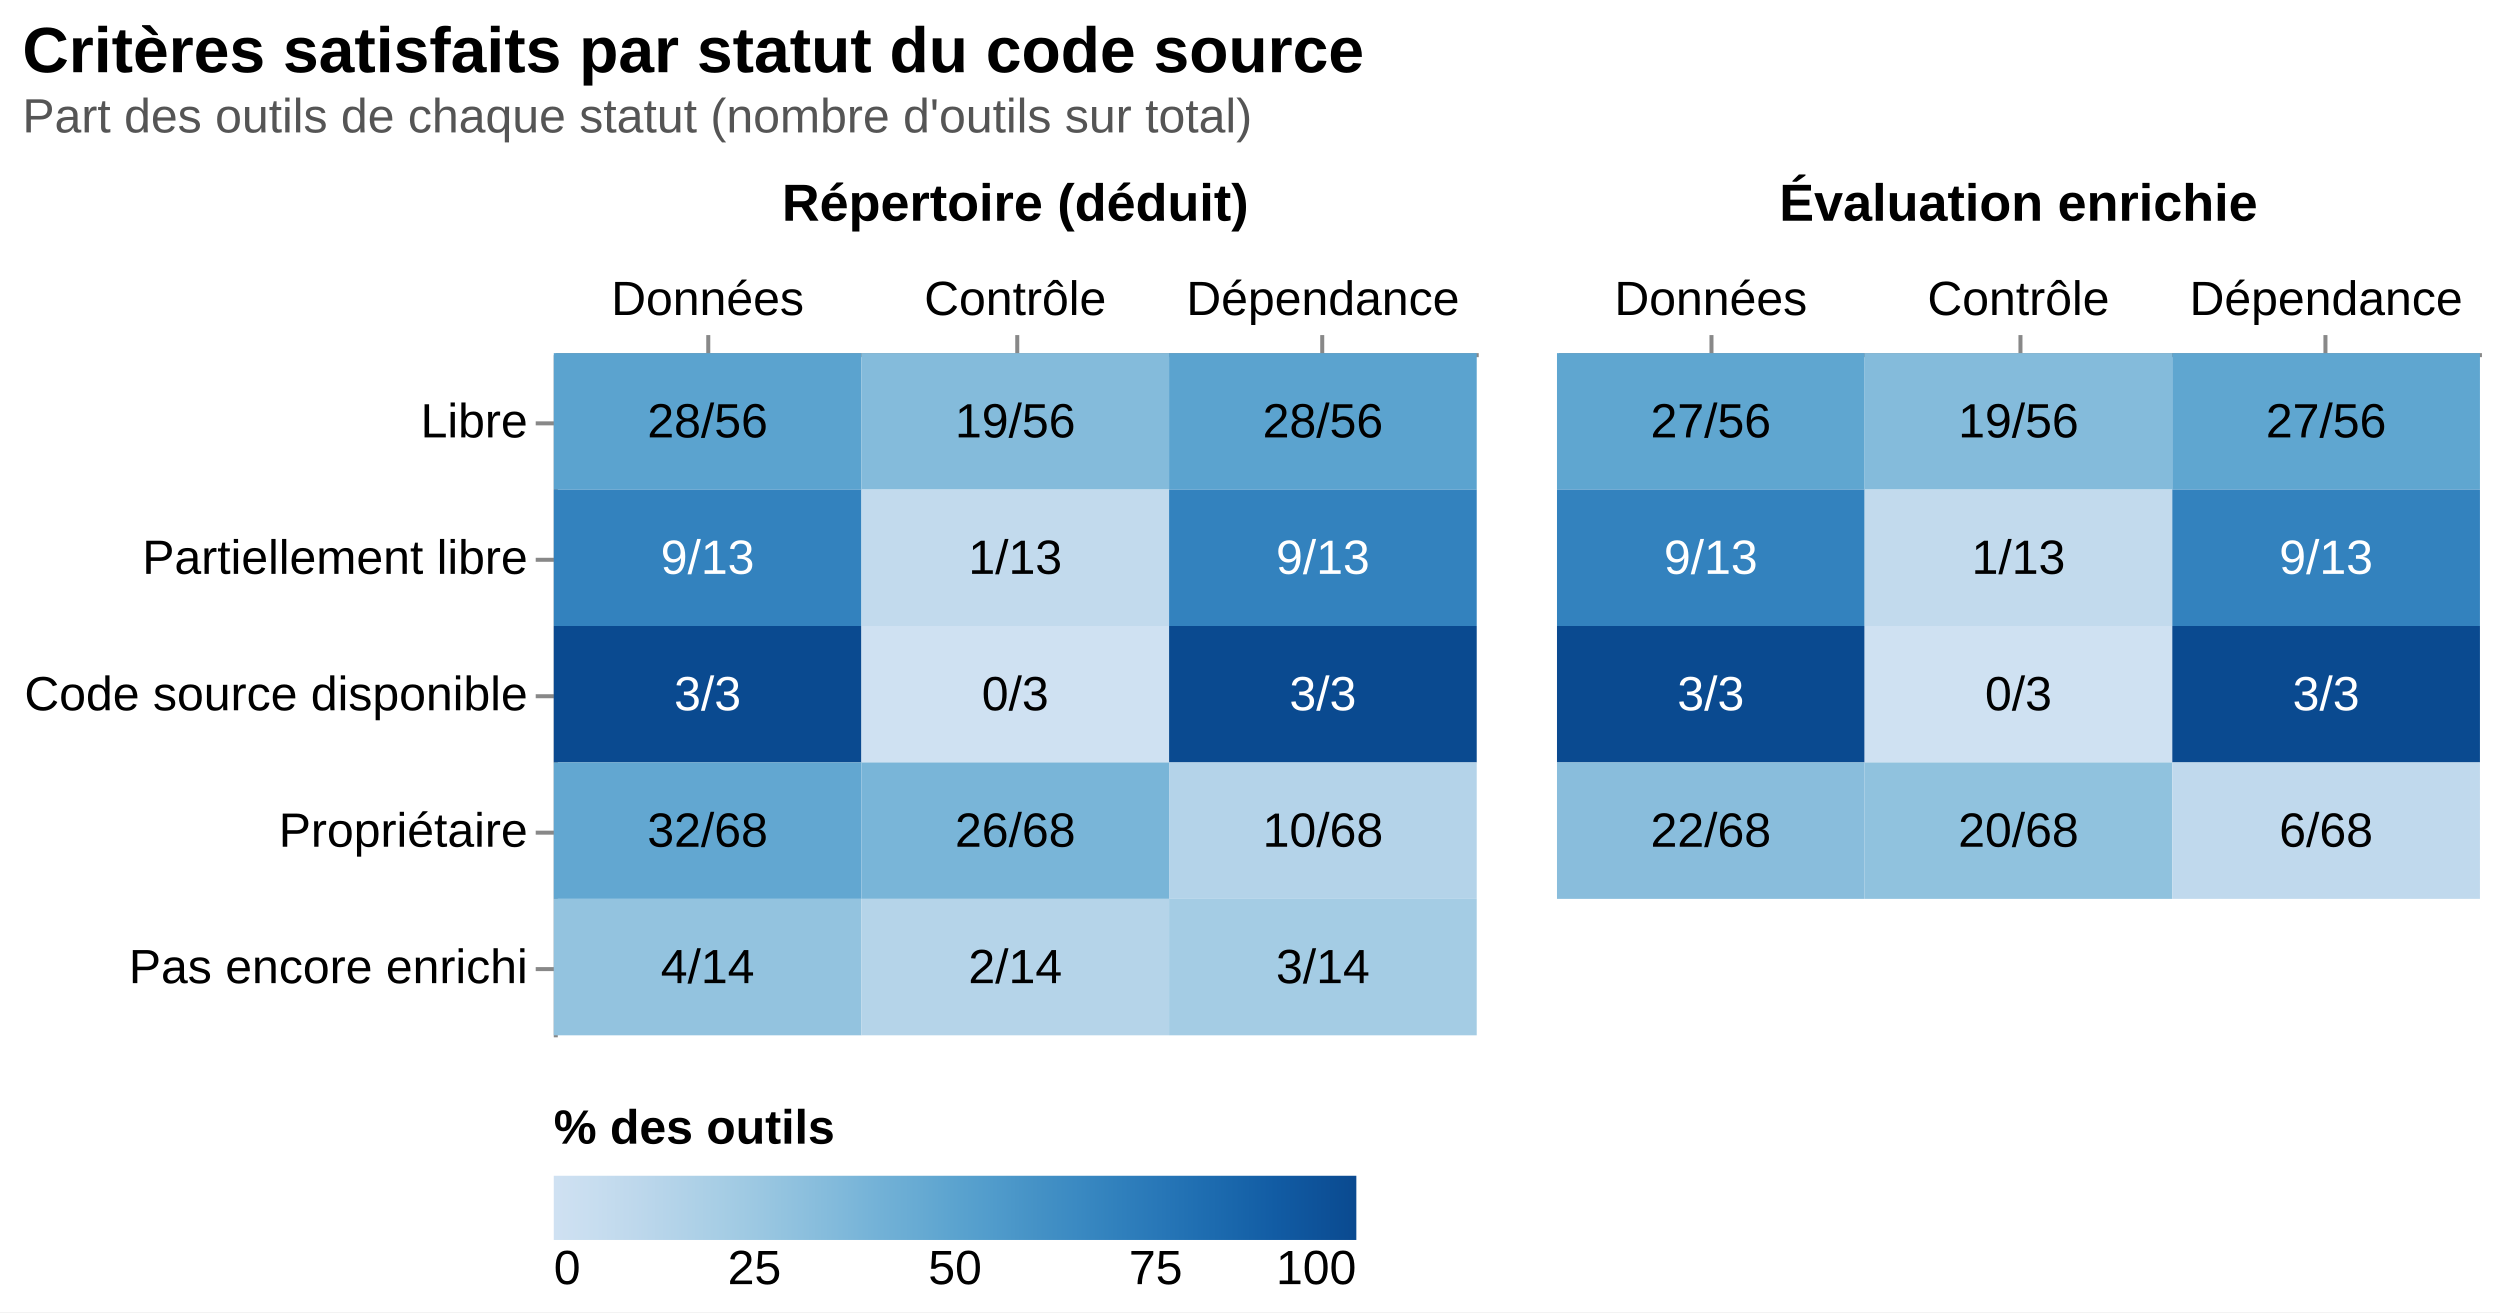
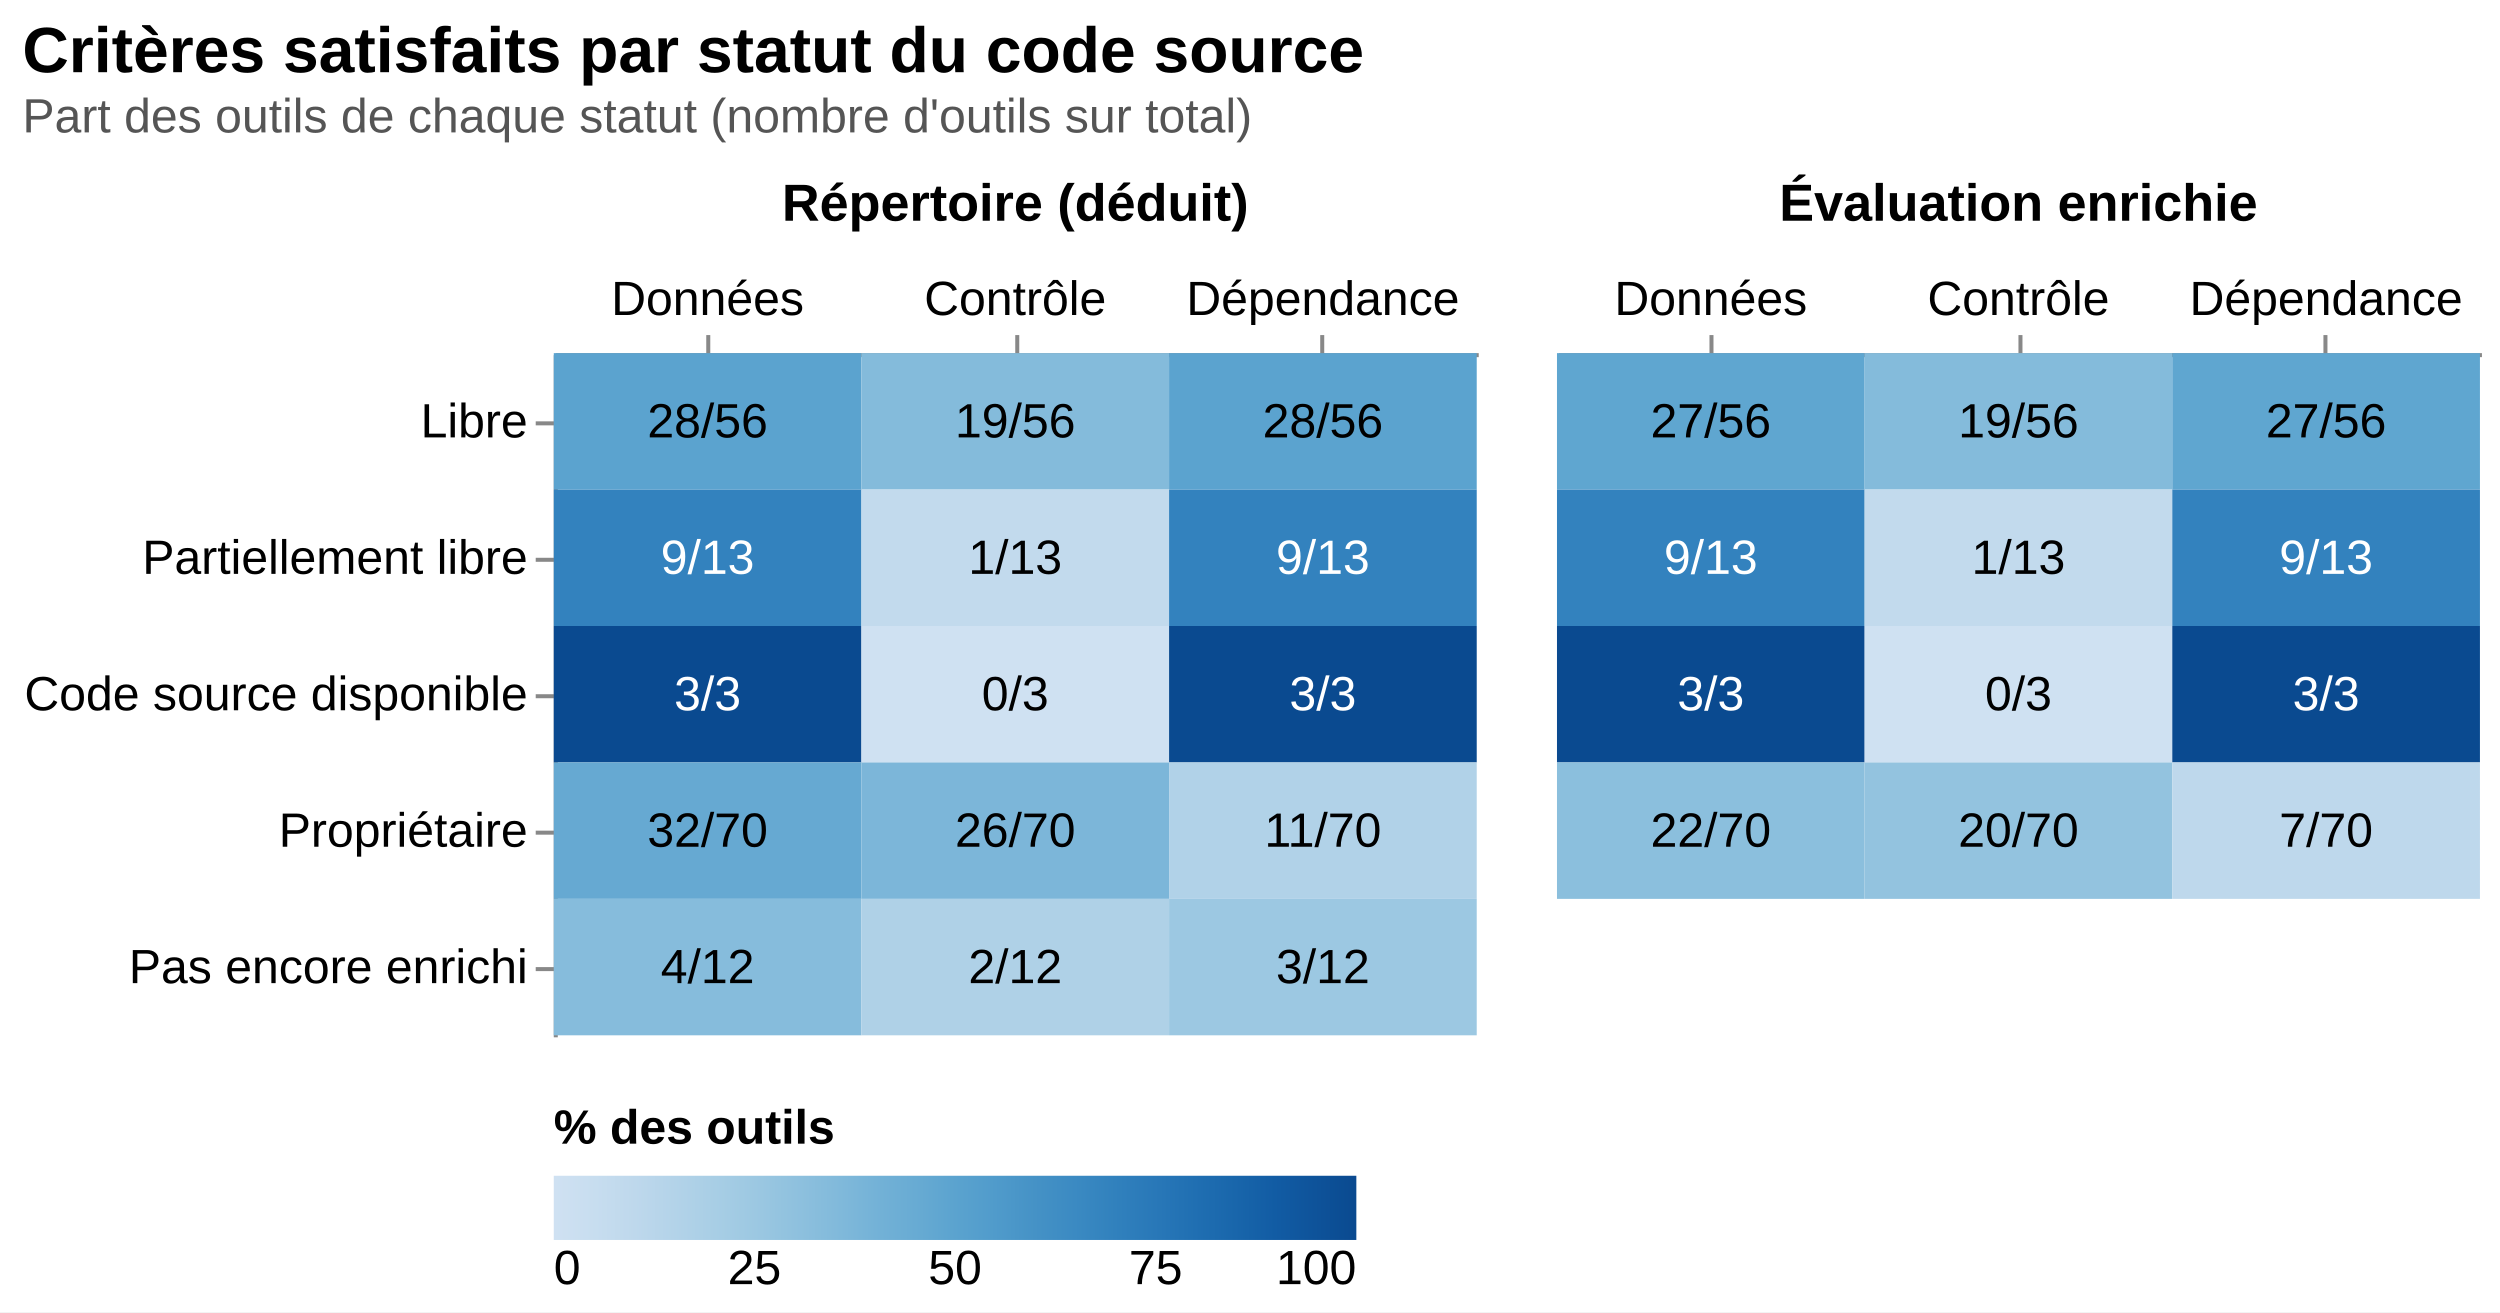
<svg xmlns="http://www.w3.org/2000/svg" version="1.1" class="marks" width="623" height="327" viewBox="0 0 623 327">
  <rect width="623" height="327" fill="white" />
  <g fill="none" stroke-miterlimit="10" transform="translate(138,88)">
    <g class="mark-group role-frame root" role="graphics-object" aria-roledescription="group mark container">
      <g transform="translate(0,0)">
        <path class="background" aria-hidden="true" d="M0,0h0v0h0Z" />
        <g>
          <g class="mark-group role-row-header row_header" role="graphics-object" aria-roledescription="group mark container">
            <g transform="translate(0,0)">
              <path class="background" aria-hidden="true" d="M0,0h0v170h0Z" />
              <g>
                <g class="mark-group role-axis" role="graphics-symbol" aria-roledescription="axis" aria-label="Y-axis for a discrete scale with 5 values: Libre, Partiellement libre, Code source disponible, Propriétaire, Pas encore enrichi">
                  <g transform="translate(0.5,0.5)">
                    <path class="background" aria-hidden="true" d="M0,0h0v0h0Z" pointer-events="none" />
                    <g>
                      <g class="mark-rule role-axis-tick" pointer-events="none">
                        <line transform="translate(0,17)" x2="-5" y2="0" stroke="#888888" stroke-width="1" opacity="1" />
                        <line transform="translate(0,51)" x2="-5" y2="0" stroke="#888888" stroke-width="1" opacity="1" />
                        <line transform="translate(0,85)" x2="-5" y2="0" stroke="#888888" stroke-width="1" opacity="1" />
                        <line transform="translate(0,119)" x2="-5" y2="0" stroke="#888888" stroke-width="1" opacity="1" />
                        <line transform="translate(0,153)" x2="-5" y2="0" stroke="#888888" stroke-width="1" opacity="1" />
                      </g>
                      <g class="mark-text role-axis-label" pointer-events="none">
                        <text text-anchor="end" transform="translate(-7,20.5)" font-family="Liberation Sans, Helvetica, Arial, sans-serif" font-size="12px" fill="#000" opacity="1">Libre</text>
                        <text text-anchor="end" transform="translate(-7,54.5)" font-family="Liberation Sans, Helvetica, Arial, sans-serif" font-size="12px" fill="#000" opacity="1">Partiellement libre</text>
                        <text text-anchor="end" transform="translate(-7,88.5)" font-family="Liberation Sans, Helvetica, Arial, sans-serif" font-size="12px" fill="#000" opacity="1">Code source disponible</text>
                        <text text-anchor="end" transform="translate(-7,122.5)" font-family="Liberation Sans, Helvetica, Arial, sans-serif" font-size="12px" fill="#000" opacity="1">Propriétaire</text>
                        <text text-anchor="end" transform="translate(-7,156.5)" font-family="Liberation Sans, Helvetica, Arial, sans-serif" font-size="12px" fill="#000" opacity="1">Pas encore enrichi</text>
                      </g>
                      <g class="mark-rule role-axis-domain" pointer-events="none">
                        <line transform="translate(0,0)" x2="0" y2="170" stroke="#888888" stroke-width="1" opacity="1" />
                      </g>
                    </g>
                    <path class="foreground" aria-hidden="true" d="" pointer-events="none" display="none" />
                  </g>
                </g>
              </g>
              <path class="foreground" aria-hidden="true" d="" display="none" />
            </g>
          </g>
          <g class="mark-group role-column-header column_header" role="graphics-object" aria-roledescription="group mark container">
            <g transform="translate(0,0)">
              <path class="background" aria-hidden="true" d="M0,0h230v0h-230Z" />
              <g>
                <g class="mark-group role-title">
                  <g transform="translate(115,-43)">
                    <path class="background" aria-hidden="true" d="M0,0h0v0h0Z" pointer-events="none" />
                    <g>
                      <g class="mark-text role-title-text" role="graphics-symbol" aria-roledescription="title" aria-label="Title text 'Répertoire (déduit)'" pointer-events="none">
                        <text text-anchor="middle" transform="translate(0,10)" font-family="Liberation Sans, Helvetica, Arial, sans-serif" font-size="13px" font-weight="bold" fill="#000" opacity="1">Répertoire (déduit)</text>
                      </g>
                    </g>
                    <path class="foreground" aria-hidden="true" d="" pointer-events="none" display="none" />
                  </g>
                </g>
                <g class="mark-group role-axis" role="graphics-symbol" aria-roledescription="axis" aria-label="X-axis for a discrete scale with 3 values: Données, Contrôle, Dépendance">
                  <g transform="translate(0.5,0.5)">
                    <path class="background" aria-hidden="true" d="M0,0h0v0h0Z" pointer-events="none" />
                    <g>
                      <g class="mark-rule role-axis-tick" pointer-events="none">
                        <line transform="translate(38,0)" x2="0" y2="-5" stroke="#888888" stroke-width="1" opacity="1" />
                        <line transform="translate(115,0)" x2="0" y2="-5" stroke="#888888" stroke-width="1" opacity="1" />
                        <line transform="translate(191,0)" x2="0" y2="-5" stroke="#888888" stroke-width="1" opacity="1" />
                      </g>
                      <g class="mark-text role-axis-label" pointer-events="none">
                        <text text-anchor="middle" transform="translate(37.83333,-10)" font-family="Liberation Sans, Helvetica, Arial, sans-serif" font-size="12px" fill="#000" opacity="1">Données</text>
                        <text text-anchor="middle" transform="translate(114.5,-10)" font-family="Liberation Sans, Helvetica, Arial, sans-serif" font-size="12px" fill="#000" opacity="1">Contrôle</text>
                        <text text-anchor="middle" transform="translate(191.1667,-10)" font-family="Liberation Sans, Helvetica, Arial, sans-serif" font-size="12px" fill="#000" opacity="1">Dépendance</text>
                      </g>
                      <g class="mark-rule role-axis-domain" pointer-events="none">
                        <line transform="translate(0,0)" x2="230" y2="0" stroke="#888888" stroke-width="1" opacity="1" />
                      </g>
                    </g>
                    <path class="foreground" aria-hidden="true" d="" pointer-events="none" display="none" />
                  </g>
                </g>
              </g>
              <path class="foreground" aria-hidden="true" d="" display="none" />
            </g>
            <g transform="translate(250,0)">
              <path class="background" aria-hidden="true" d="M0,0h230v0h-230Z" />
              <g>
                <g class="mark-group role-title">
                  <g transform="translate(115,-43)">
                    <path class="background" aria-hidden="true" d="M0,0h0v0h0Z" pointer-events="none" />
                    <g>
                      <g class="mark-text role-title-text" role="graphics-symbol" aria-roledescription="title" aria-label="Title text 'Évaluation enrichie'" pointer-events="none">
                        <text text-anchor="middle" transform="translate(0,10)" font-family="Liberation Sans, Helvetica, Arial, sans-serif" font-size="13px" font-weight="bold" fill="#000" opacity="1">Évaluation enrichie</text>
                      </g>
                    </g>
                    <path class="foreground" aria-hidden="true" d="" pointer-events="none" display="none" />
                  </g>
                </g>
                <g class="mark-group role-axis" role="graphics-symbol" aria-roledescription="axis" aria-label="X-axis for a discrete scale with 3 values: Données, Contrôle, Dépendance">
                  <g transform="translate(0.5,0.5)">
                    <path class="background" aria-hidden="true" d="M0,0h0v0h0Z" pointer-events="none" />
                    <g>
                      <g class="mark-rule role-axis-tick" pointer-events="none">
                        <line transform="translate(38,0)" x2="0" y2="-5" stroke="#888888" stroke-width="1" opacity="1" />
                        <line transform="translate(115,0)" x2="0" y2="-5" stroke="#888888" stroke-width="1" opacity="1" />
                        <line transform="translate(191,0)" x2="0" y2="-5" stroke="#888888" stroke-width="1" opacity="1" />
                      </g>
                      <g class="mark-text role-axis-label" pointer-events="none">
                        <text text-anchor="middle" transform="translate(37.83333,-10)" font-family="Liberation Sans, Helvetica, Arial, sans-serif" font-size="12px" fill="#000" opacity="1">Données</text>
                        <text text-anchor="middle" transform="translate(114.5,-10)" font-family="Liberation Sans, Helvetica, Arial, sans-serif" font-size="12px" fill="#000" opacity="1">Contrôle</text>
                        <text text-anchor="middle" transform="translate(191.1667,-10)" font-family="Liberation Sans, Helvetica, Arial, sans-serif" font-size="12px" fill="#000" opacity="1">Dépendance</text>
                      </g>
                      <g class="mark-rule role-axis-domain" pointer-events="none">
                        <line transform="translate(0,0)" x2="230" y2="0" stroke="#888888" stroke-width="1" opacity="1" />
                      </g>
                    </g>
                    <path class="foreground" aria-hidden="true" d="" pointer-events="none" display="none" />
                  </g>
                </g>
              </g>
              <path class="foreground" aria-hidden="true" d="" display="none" />
            </g>
          </g>
          <g class="mark-group role-scope cell" role="graphics-object" aria-roledescription="group mark container">
            <g transform="translate(0,0)">
              <path class="background" aria-hidden="true" d="M0,0h230v170h-230Z" />
              <g>
                <g class="mark-rect role-mark child_layer_0_marks" role="graphics-object" aria-roledescription="rect mark container">
                  <path aria-label="critere: Données; statut: Libre; % des outils: 50" role="graphics-symbol" aria-roledescription="rect mark" d="M0,0h76.667v34h-76.667Z" fill="rgb(91, 163, 207)" />
                  <path aria-label="critere: Contrôle; statut: Libre; % des outils: 33,9285714286" role="graphics-symbol" aria-roledescription="rect mark" d="M76.667,0h76.667v34h-76.667Z" fill="rgb(132, 187, 219)" />
                  <path aria-label="critere: Dépendance; statut: Libre; % des outils: 50" role="graphics-symbol" aria-roledescription="rect mark" d="M153.333,0h76.667v34h-76.667Z" fill="rgb(91, 163, 207)" />
                  <path aria-label="critere: Données; statut: Partiellement libre; % des outils: 69,2307692308" role="graphics-symbol" aria-roledescription="rect mark" d="M0,34h76.667v34h-76.667Z" fill="rgb(51, 130, 190)" />
                  <path aria-label="critere: Contrôle; statut: Partiellement libre; % des outils: 7,69230769231" role="graphics-symbol" aria-roledescription="rect mark" d="M76.667,34h76.667v34h-76.667Z" fill="rgb(194, 218, 237)" />
                  <path aria-label="critere: Dépendance; statut: Partiellement libre; % des outils: 69,2307692308" role="graphics-symbol" aria-roledescription="rect mark" d="M153.333,34h76.667v34h-76.667Z" fill="rgb(51, 130, 190)" />
                  <path aria-label="critere: Données; statut: Code source disponible; % des outils: 100" role="graphics-symbol" aria-roledescription="rect mark" d="M0,68h76.667v34h-76.667Z" fill="rgb(10, 74, 144)" />
                  <path aria-label="critere: Contrôle; statut: Code source disponible; % des outils: 0" role="graphics-symbol" aria-roledescription="rect mark" d="M76.667,68h76.667v34h-76.667Z" fill="rgb(207, 225, 242)" />
                  <path aria-label="critere: Dépendance; statut: Code source disponible; % des outils: 100" role="graphics-symbol" aria-roledescription="rect mark" d="M153.333,68h76.667v34h-76.667Z" fill="rgb(10, 74, 144)" />
-                   <path aria-label="critere: Données; statut: Propriétaire; % des outils: 47,0588235294" role="graphics-symbol" aria-roledescription="rect mark" d="M0,102h76.667v34h-76.667Z" fill="rgb(98, 167, 209)" />
-                   <path aria-label="critere: Contrôle; statut: Propriétaire; % des outils: 38,2352941176" role="graphics-symbol" aria-roledescription="rect mark" d="M76.667,102h76.667v34h-76.667Z" fill="rgb(121, 181, 216)" />
-                   <path aria-label="critere: Dépendance; statut: Propriétaire; % des outils: 14,7058823529" role="graphics-symbol" aria-roledescription="rect mark" d="M153.333,102h76.667v34h-76.667Z" fill="rgb(180, 211, 233)" />
-                   <path aria-label="critere: Données; statut: Pas encore enrichi; % des outils: 28,5714285714" role="graphics-symbol" aria-roledescription="rect mark" d="M0,136h76.667v34h-76.667Z" fill="rgb(147, 195, 223)" />
-                   <path aria-label="critere: Contrôle; statut: Pas encore enrichi; % des outils: 14,2857142857" role="graphics-symbol" aria-roledescription="rect mark" d="M76.667,136h76.667v34h-76.667Z" fill="rgb(181, 212, 233)" />
-                   <path aria-label="critere: Dépendance; statut: Pas encore enrichi; % des outils: 21,4285714286" role="graphics-symbol" aria-roledescription="rect mark" d="M153.333,136h76.667v34h-76.667Z" fill="rgb(164, 204, 228)" />
+                   <path aria-label="critere: Données; statut: Propriétaire; % des outils: 45,7142857143" role="graphics-symbol" aria-roledescription="rect mark" d="M0,102h76.667v34h-76.667Z" fill="rgb(102, 169, 210)" />
+                   <path aria-label="critere: Contrôle; statut: Propriétaire; % des outils: 37,1428571429" role="graphics-symbol" aria-roledescription="rect mark" d="M76.667,102h76.667v34h-76.667Z" fill="rgb(124, 182, 217)" />
+                   <path aria-label="critere: Dépendance; statut: Propriétaire; % des outils: 15,7142857143" role="graphics-symbol" aria-roledescription="rect mark" d="M153.333,102h76.667v34h-76.667Z" fill="rgb(177, 210, 232)" />
+                   <path aria-label="critere: Données; statut: Pas encore enrichi; % des outils: 33,3333333333" role="graphics-symbol" aria-roledescription="rect mark" d="M0,136h76.667v34h-76.667Z" fill="rgb(134, 188, 220)" />
+                   <path aria-label="critere: Contrôle; statut: Pas encore enrichi; % des outils: 16,6666666667" role="graphics-symbol" aria-roledescription="rect mark" d="M76.667,136h76.667v34h-76.667Z" fill="rgb(175, 209, 231)" />
+                   <path aria-label="critere: Dépendance; statut: Pas encore enrichi; % des outils: 25" role="graphics-symbol" aria-roledescription="rect mark" d="M153.333,136h76.667v34h-76.667Z" fill="rgb(156, 200, 226)" />
                </g>
                <g class="mark-text role-mark child_layer_1_marks" role="graphics-object" aria-roledescription="text mark container">
                  <text aria-label="critere: Données; statut: Libre; etiquette: 28/56" role="graphics-symbol" aria-roledescription="text mark" text-anchor="middle" transform="translate(38.33333,21)" font-family="Liberation Sans, Helvetica, Arial, sans-serif" font-size="12px" fill="black">28/56</text>
                  <text aria-label="critere: Contrôle; statut: Libre; etiquette: 19/56" role="graphics-symbol" aria-roledescription="text mark" text-anchor="middle" transform="translate(115,21)" font-family="Liberation Sans, Helvetica, Arial, sans-serif" font-size="12px" fill="black">19/56</text>
                  <text aria-label="critere: Dépendance; statut: Libre; etiquette: 28/56" role="graphics-symbol" aria-roledescription="text mark" text-anchor="middle" transform="translate(191.6667,21)" font-family="Liberation Sans, Helvetica, Arial, sans-serif" font-size="12px" fill="black">28/56</text>
                  <text aria-label="critere: Données; statut: Partiellement libre; etiquette: 9/13" role="graphics-symbol" aria-roledescription="text mark" text-anchor="middle" transform="translate(38.33333,55)" font-family="Liberation Sans, Helvetica, Arial, sans-serif" font-size="12px" fill="white">9/13</text>
                  <text aria-label="critere: Contrôle; statut: Partiellement libre; etiquette: 1/13" role="graphics-symbol" aria-roledescription="text mark" text-anchor="middle" transform="translate(115,55)" font-family="Liberation Sans, Helvetica, Arial, sans-serif" font-size="12px" fill="black">1/13</text>
                  <text aria-label="critere: Dépendance; statut: Partiellement libre; etiquette: 9/13" role="graphics-symbol" aria-roledescription="text mark" text-anchor="middle" transform="translate(191.6667,55)" font-family="Liberation Sans, Helvetica, Arial, sans-serif" font-size="12px" fill="white">9/13</text>
                  <text aria-label="critere: Données; statut: Code source disponible; etiquette: 3/3" role="graphics-symbol" aria-roledescription="text mark" text-anchor="middle" transform="translate(38.33333,89)" font-family="Liberation Sans, Helvetica, Arial, sans-serif" font-size="12px" fill="white">3/3</text>
                  <text aria-label="critere: Contrôle; statut: Code source disponible; etiquette: 0/3" role="graphics-symbol" aria-roledescription="text mark" text-anchor="middle" transform="translate(115,89)" font-family="Liberation Sans, Helvetica, Arial, sans-serif" font-size="12px" fill="black">0/3</text>
                  <text aria-label="critere: Dépendance; statut: Code source disponible; etiquette: 3/3" role="graphics-symbol" aria-roledescription="text mark" text-anchor="middle" transform="translate(191.6667,89)" font-family="Liberation Sans, Helvetica, Arial, sans-serif" font-size="12px" fill="white">3/3</text>
-                   <text aria-label="critere: Données; statut: Propriétaire; etiquette: 32/68" role="graphics-symbol" aria-roledescription="text mark" text-anchor="middle" transform="translate(38.33333,123)" font-family="Liberation Sans, Helvetica, Arial, sans-serif" font-size="12px" fill="black">32/68</text>
-                   <text aria-label="critere: Contrôle; statut: Propriétaire; etiquette: 26/68" role="graphics-symbol" aria-roledescription="text mark" text-anchor="middle" transform="translate(115,123)" font-family="Liberation Sans, Helvetica, Arial, sans-serif" font-size="12px" fill="black">26/68</text>
-                   <text aria-label="critere: Dépendance; statut: Propriétaire; etiquette: 10/68" role="graphics-symbol" aria-roledescription="text mark" text-anchor="middle" transform="translate(191.6667,123)" font-family="Liberation Sans, Helvetica, Arial, sans-serif" font-size="12px" fill="black">10/68</text>
-                   <text aria-label="critere: Données; statut: Pas encore enrichi; etiquette: 4/14" role="graphics-symbol" aria-roledescription="text mark" text-anchor="middle" transform="translate(38.33333,157)" font-family="Liberation Sans, Helvetica, Arial, sans-serif" font-size="12px" fill="black">4/14</text>
-                   <text aria-label="critere: Contrôle; statut: Pas encore enrichi; etiquette: 2/14" role="graphics-symbol" aria-roledescription="text mark" text-anchor="middle" transform="translate(115,157)" font-family="Liberation Sans, Helvetica, Arial, sans-serif" font-size="12px" fill="black">2/14</text>
-                   <text aria-label="critere: Dépendance; statut: Pas encore enrichi; etiquette: 3/14" role="graphics-symbol" aria-roledescription="text mark" text-anchor="middle" transform="translate(191.6667,157)" font-family="Liberation Sans, Helvetica, Arial, sans-serif" font-size="12px" fill="black">3/14</text>
+                   <text aria-label="critere: Données; statut: Propriétaire; etiquette: 32/70" role="graphics-symbol" aria-roledescription="text mark" text-anchor="middle" transform="translate(38.33333,123)" font-family="Liberation Sans, Helvetica, Arial, sans-serif" font-size="12px" fill="black">32/70</text>
+                   <text aria-label="critere: Contrôle; statut: Propriétaire; etiquette: 26/70" role="graphics-symbol" aria-roledescription="text mark" text-anchor="middle" transform="translate(115,123)" font-family="Liberation Sans, Helvetica, Arial, sans-serif" font-size="12px" fill="black">26/70</text>
+                   <text aria-label="critere: Dépendance; statut: Propriétaire; etiquette: 11/70" role="graphics-symbol" aria-roledescription="text mark" text-anchor="middle" transform="translate(191.6667,123)" font-family="Liberation Sans, Helvetica, Arial, sans-serif" font-size="12px" fill="black">11/70</text>
+                   <text aria-label="critere: Données; statut: Pas encore enrichi; etiquette: 4/12" role="graphics-symbol" aria-roledescription="text mark" text-anchor="middle" transform="translate(38.33333,157)" font-family="Liberation Sans, Helvetica, Arial, sans-serif" font-size="12px" fill="black">4/12</text>
+                   <text aria-label="critere: Contrôle; statut: Pas encore enrichi; etiquette: 2/12" role="graphics-symbol" aria-roledescription="text mark" text-anchor="middle" transform="translate(115,157)" font-family="Liberation Sans, Helvetica, Arial, sans-serif" font-size="12px" fill="black">2/12</text>
+                   <text aria-label="critere: Dépendance; statut: Pas encore enrichi; etiquette: 3/12" role="graphics-symbol" aria-roledescription="text mark" text-anchor="middle" transform="translate(191.6667,157)" font-family="Liberation Sans, Helvetica, Arial, sans-serif" font-size="12px" fill="black">3/12</text>
                </g>
              </g>
              <path class="foreground" aria-hidden="true" d="" display="none" />
            </g>
            <g transform="translate(250,0)">
              <path class="background" aria-hidden="true" d="M0,0h230v170h-230Z" />
              <g>
                <g class="mark-rect role-mark child_layer_0_marks" role="graphics-object" aria-roledescription="rect mark container">
                  <path aria-label="critere: Données; statut: Libre; % des outils: 48,2142857143" role="graphics-symbol" aria-roledescription="rect mark" d="M0,0h76.667v34h-76.667Z" fill="rgb(95, 166, 208)" />
                  <path aria-label="critere: Contrôle; statut: Libre; % des outils: 33,9285714286" role="graphics-symbol" aria-roledescription="rect mark" d="M76.667,0h76.667v34h-76.667Z" fill="rgb(132, 187, 219)" />
                  <path aria-label="critere: Dépendance; statut: Libre; % des outils: 48,2142857143" role="graphics-symbol" aria-roledescription="rect mark" d="M153.333,0h76.667v34h-76.667Z" fill="rgb(95, 166, 208)" />
                  <path aria-label="critere: Données; statut: Partiellement libre; % des outils: 69,2307692308" role="graphics-symbol" aria-roledescription="rect mark" d="M0,34h76.667v34h-76.667Z" fill="rgb(51, 130, 190)" />
                  <path aria-label="critere: Contrôle; statut: Partiellement libre; % des outils: 7,69230769231" role="graphics-symbol" aria-roledescription="rect mark" d="M76.667,34h76.667v34h-76.667Z" fill="rgb(194, 218, 237)" />
                  <path aria-label="critere: Dépendance; statut: Partiellement libre; % des outils: 69,2307692308" role="graphics-symbol" aria-roledescription="rect mark" d="M153.333,34h76.667v34h-76.667Z" fill="rgb(51, 130, 190)" />
                  <path aria-label="critere: Données; statut: Code source disponible; % des outils: 100" role="graphics-symbol" aria-roledescription="rect mark" d="M0,68h76.667v34h-76.667Z" fill="rgb(10, 74, 144)" />
                  <path aria-label="critere: Contrôle; statut: Code source disponible; % des outils: 0" role="graphics-symbol" aria-roledescription="rect mark" d="M76.667,68h76.667v34h-76.667Z" fill="rgb(207, 225, 242)" />
                  <path aria-label="critere: Dépendance; statut: Code source disponible; % des outils: 100" role="graphics-symbol" aria-roledescription="rect mark" d="M153.333,68h76.667v34h-76.667Z" fill="rgb(10, 74, 144)" />
-                   <path aria-label="critere: Données; statut: Propriétaire; % des outils: 32,3529411765" role="graphics-symbol" aria-roledescription="rect mark" d="M0,102h76.667v34h-76.667Z" fill="rgb(137, 189, 220)" />
-                   <path aria-label="critere: Contrôle; statut: Propriétaire; % des outils: 29,4117647059" role="graphics-symbol" aria-roledescription="rect mark" d="M76.667,102h76.667v34h-76.667Z" fill="rgb(144, 194, 222)" />
-                   <path aria-label="critere: Dépendance; statut: Propriétaire; % des outils: 8,82352941176" role="graphics-symbol" aria-roledescription="rect mark" d="M153.333,102h76.667v34h-76.667Z" fill="rgb(192, 217, 237)" />
+                   <path aria-label="critere: Données; statut: Propriétaire; % des outils: 31,4285714286" role="graphics-symbol" aria-roledescription="rect mark" d="M0,102h76.667v34h-76.667Z" fill="rgb(139, 191, 221)" />
+                   <path aria-label="critere: Contrôle; statut: Propriétaire; % des outils: 28,5714285714" role="graphics-symbol" aria-roledescription="rect mark" d="M76.667,102h76.667v34h-76.667Z" fill="rgb(147, 195, 223)" />
+                   <path aria-label="critere: Dépendance; statut: Propriétaire; % des outils: 10" role="graphics-symbol" aria-roledescription="rect mark" d="M153.333,102h76.667v34h-76.667Z" fill="rgb(190, 216, 236)" />
                </g>
                <g class="mark-text role-mark child_layer_1_marks" role="graphics-object" aria-roledescription="text mark container">
                  <text aria-label="critere: Données; statut: Libre; etiquette: 27/56" role="graphics-symbol" aria-roledescription="text mark" text-anchor="middle" transform="translate(38.33333,21)" font-family="Liberation Sans, Helvetica, Arial, sans-serif" font-size="12px" fill="black">27/56</text>
                  <text aria-label="critere: Contrôle; statut: Libre; etiquette: 19/56" role="graphics-symbol" aria-roledescription="text mark" text-anchor="middle" transform="translate(115,21)" font-family="Liberation Sans, Helvetica, Arial, sans-serif" font-size="12px" fill="black">19/56</text>
                  <text aria-label="critere: Dépendance; statut: Libre; etiquette: 27/56" role="graphics-symbol" aria-roledescription="text mark" text-anchor="middle" transform="translate(191.6667,21)" font-family="Liberation Sans, Helvetica, Arial, sans-serif" font-size="12px" fill="black">27/56</text>
                  <text aria-label="critere: Données; statut: Partiellement libre; etiquette: 9/13" role="graphics-symbol" aria-roledescription="text mark" text-anchor="middle" transform="translate(38.33333,55)" font-family="Liberation Sans, Helvetica, Arial, sans-serif" font-size="12px" fill="white">9/13</text>
                  <text aria-label="critere: Contrôle; statut: Partiellement libre; etiquette: 1/13" role="graphics-symbol" aria-roledescription="text mark" text-anchor="middle" transform="translate(115,55)" font-family="Liberation Sans, Helvetica, Arial, sans-serif" font-size="12px" fill="black">1/13</text>
                  <text aria-label="critere: Dépendance; statut: Partiellement libre; etiquette: 9/13" role="graphics-symbol" aria-roledescription="text mark" text-anchor="middle" transform="translate(191.6667,55)" font-family="Liberation Sans, Helvetica, Arial, sans-serif" font-size="12px" fill="white">9/13</text>
                  <text aria-label="critere: Données; statut: Code source disponible; etiquette: 3/3" role="graphics-symbol" aria-roledescription="text mark" text-anchor="middle" transform="translate(38.33333,89)" font-family="Liberation Sans, Helvetica, Arial, sans-serif" font-size="12px" fill="white">3/3</text>
                  <text aria-label="critere: Contrôle; statut: Code source disponible; etiquette: 0/3" role="graphics-symbol" aria-roledescription="text mark" text-anchor="middle" transform="translate(115,89)" font-family="Liberation Sans, Helvetica, Arial, sans-serif" font-size="12px" fill="black">0/3</text>
                  <text aria-label="critere: Dépendance; statut: Code source disponible; etiquette: 3/3" role="graphics-symbol" aria-roledescription="text mark" text-anchor="middle" transform="translate(191.6667,89)" font-family="Liberation Sans, Helvetica, Arial, sans-serif" font-size="12px" fill="white">3/3</text>
-                   <text aria-label="critere: Données; statut: Propriétaire; etiquette: 22/68" role="graphics-symbol" aria-roledescription="text mark" text-anchor="middle" transform="translate(38.33333,123)" font-family="Liberation Sans, Helvetica, Arial, sans-serif" font-size="12px" fill="black">22/68</text>
-                   <text aria-label="critere: Contrôle; statut: Propriétaire; etiquette: 20/68" role="graphics-symbol" aria-roledescription="text mark" text-anchor="middle" transform="translate(115,123)" font-family="Liberation Sans, Helvetica, Arial, sans-serif" font-size="12px" fill="black">20/68</text>
-                   <text aria-label="critere: Dépendance; statut: Propriétaire; etiquette: 6/68" role="graphics-symbol" aria-roledescription="text mark" text-anchor="middle" transform="translate(191.6667,123)" font-family="Liberation Sans, Helvetica, Arial, sans-serif" font-size="12px" fill="black">6/68</text>
+                   <text aria-label="critere: Données; statut: Propriétaire; etiquette: 22/70" role="graphics-symbol" aria-roledescription="text mark" text-anchor="middle" transform="translate(38.33333,123)" font-family="Liberation Sans, Helvetica, Arial, sans-serif" font-size="12px" fill="black">22/70</text>
+                   <text aria-label="critere: Contrôle; statut: Propriétaire; etiquette: 20/70" role="graphics-symbol" aria-roledescription="text mark" text-anchor="middle" transform="translate(115,123)" font-family="Liberation Sans, Helvetica, Arial, sans-serif" font-size="12px" fill="black">20/70</text>
+                   <text aria-label="critere: Dépendance; statut: Propriétaire; etiquette: 7/70" role="graphics-symbol" aria-roledescription="text mark" text-anchor="middle" transform="translate(191.6667,123)" font-family="Liberation Sans, Helvetica, Arial, sans-serif" font-size="12px" fill="black">7/70</text>
                </g>
              </g>
              <path class="foreground" aria-hidden="true" d="" display="none" />
            </g>
          </g>
          <g class="mark-group role-legend" role="graphics-symbol" aria-roledescription="legend" aria-label="Gradient legend titled '% des outils' for fill color with values from 0 to 100">
            <g transform="translate(0,188)">
              <path class="background" aria-hidden="true" d="M0,0h200v46h-200Z" pointer-events="none" />
              <g>
                <g class="mark-group role-legend-entry">
                  <g transform="translate(0,17)">
                    <path class="background" aria-hidden="true" d="M0,0h0v0h0Z" pointer-events="none" />
                    <g>
                      <g class="mark-rect role-legend-gradient" pointer-events="none">
                        <path d="M0,0h200v16h-200Z" fill="url(#gradient_0)" stroke="#ddd" stroke-width="0" opacity="1" />
                      </g>
                      <g class="mark-text role-legend-label" pointer-events="none">
                        <text text-anchor="start" transform="translate(0,27)" font-family="Liberation Sans, Helvetica, Arial, sans-serif" font-size="12px" fill="#000" opacity="1">0</text>
                        <text text-anchor="middle" transform="translate(50,27)" font-family="Liberation Sans, Helvetica, Arial, sans-serif" font-size="12px" fill="#000" opacity="1">25</text>
                        <text text-anchor="middle" transform="translate(100,27)" font-family="Liberation Sans, Helvetica, Arial, sans-serif" font-size="12px" fill="#000" opacity="1">50</text>
                        <text text-anchor="middle" transform="translate(150,27)" font-family="Liberation Sans, Helvetica, Arial, sans-serif" font-size="12px" fill="#000" opacity="1">75</text>
                        <text text-anchor="end" transform="translate(200,27)" font-family="Liberation Sans, Helvetica, Arial, sans-serif" font-size="12px" fill="#000" opacity="1">100</text>
                      </g>
                    </g>
                    <path class="foreground" aria-hidden="true" d="" pointer-events="none" display="none" />
                  </g>
                </g>
                <g class="mark-text role-legend-title" pointer-events="none">
                  <text text-anchor="start" transform="translate(0,9)" font-family="Liberation Sans, Helvetica, Arial, sans-serif" font-size="12px" font-weight="bold" fill="#000" opacity="1">% des outils</text>
                </g>
              </g>
              <path class="foreground" aria-hidden="true" d="" pointer-events="none" display="none" />
            </g>
          </g>
          <g class="mark-group role-title">
            <g transform="translate(-132.4141,-83)">
              <path class="background" aria-hidden="true" d="M0,0h0v0h0Z" pointer-events="none" />
              <g>
                <g class="mark-text role-title-text" role="graphics-symbol" aria-roledescription="title" aria-label="Title text 'Critères satisfaits par statut du code source'" pointer-events="none">
                  <text text-anchor="start" transform="translate(0,13)" font-family="Liberation Sans, Helvetica, Arial, sans-serif" font-size="16px" font-weight="bold" fill="#000" opacity="1">Critères satisfaits par statut du code source</text>
                </g>
                <g class="mark-text role-title-subtitle" role="graphics-symbol" aria-roledescription="subtitle" aria-label="Subtitle text 'Part des outils de chaque statut (nombre d'outils sur total)'" pointer-events="none">
                  <text text-anchor="start" transform="translate(0,28)" font-family="Liberation Sans, Helvetica, Arial, sans-serif" font-size="12px" fill="#555555" opacity="1">Part des outils de chaque statut (nombre d'outils sur total)</text>
                </g>
              </g>
              <path class="foreground" aria-hidden="true" d="" pointer-events="none" display="none" />
            </g>
          </g>
        </g>
        <path class="foreground" aria-hidden="true" d="" display="none" />
      </g>
    </g>
  </g>
  <defs>
    <linearGradient id="gradient_0" x1="0" x2="1" y1="0" y2="0">
      <stop offset="0" stop-color="rgb(207, 225, 242)" />
      <stop offset="0.05" stop-color="rgb(199, 221, 239)" />
      <stop offset="0.1" stop-color="rgb(190, 216, 236)" />
      <stop offset="0.15" stop-color="rgb(179, 211, 233)" />
      <stop offset="0.2" stop-color="rgb(168, 206, 229)" />
      <stop offset="0.25" stop-color="rgb(156, 200, 226)" />
      <stop offset="0.3" stop-color="rgb(143, 193, 222)" />
      <stop offset="0.35" stop-color="rgb(130, 186, 219)" />
      <stop offset="0.4" stop-color="rgb(116, 178, 215)" />
      <stop offset="0.45" stop-color="rgb(104, 171, 211)" />
      <stop offset="0.5" stop-color="rgb(91, 163, 207)" />
      <stop offset="0.55" stop-color="rgb(80, 155, 203)" />
      <stop offset="0.6" stop-color="rgb(69, 146, 198)" />
      <stop offset="0.65" stop-color="rgb(59, 138, 194)" />
      <stop offset="0.7" stop-color="rgb(49, 129, 189)" />
      <stop offset="0.75" stop-color="rgb(41, 120, 184)" />
      <stop offset="0.8" stop-color="rgb(32, 111, 178)" />
      <stop offset="0.85" stop-color="rgb(25, 102, 171)" />
      <stop offset="0.9" stop-color="rgb(18, 92, 164)" />
      <stop offset="0.95" stop-color="rgb(14, 83, 154)" />
      <stop offset="1" stop-color="rgb(10, 74, 144)" />
    </linearGradient>
  </defs>
</svg>
